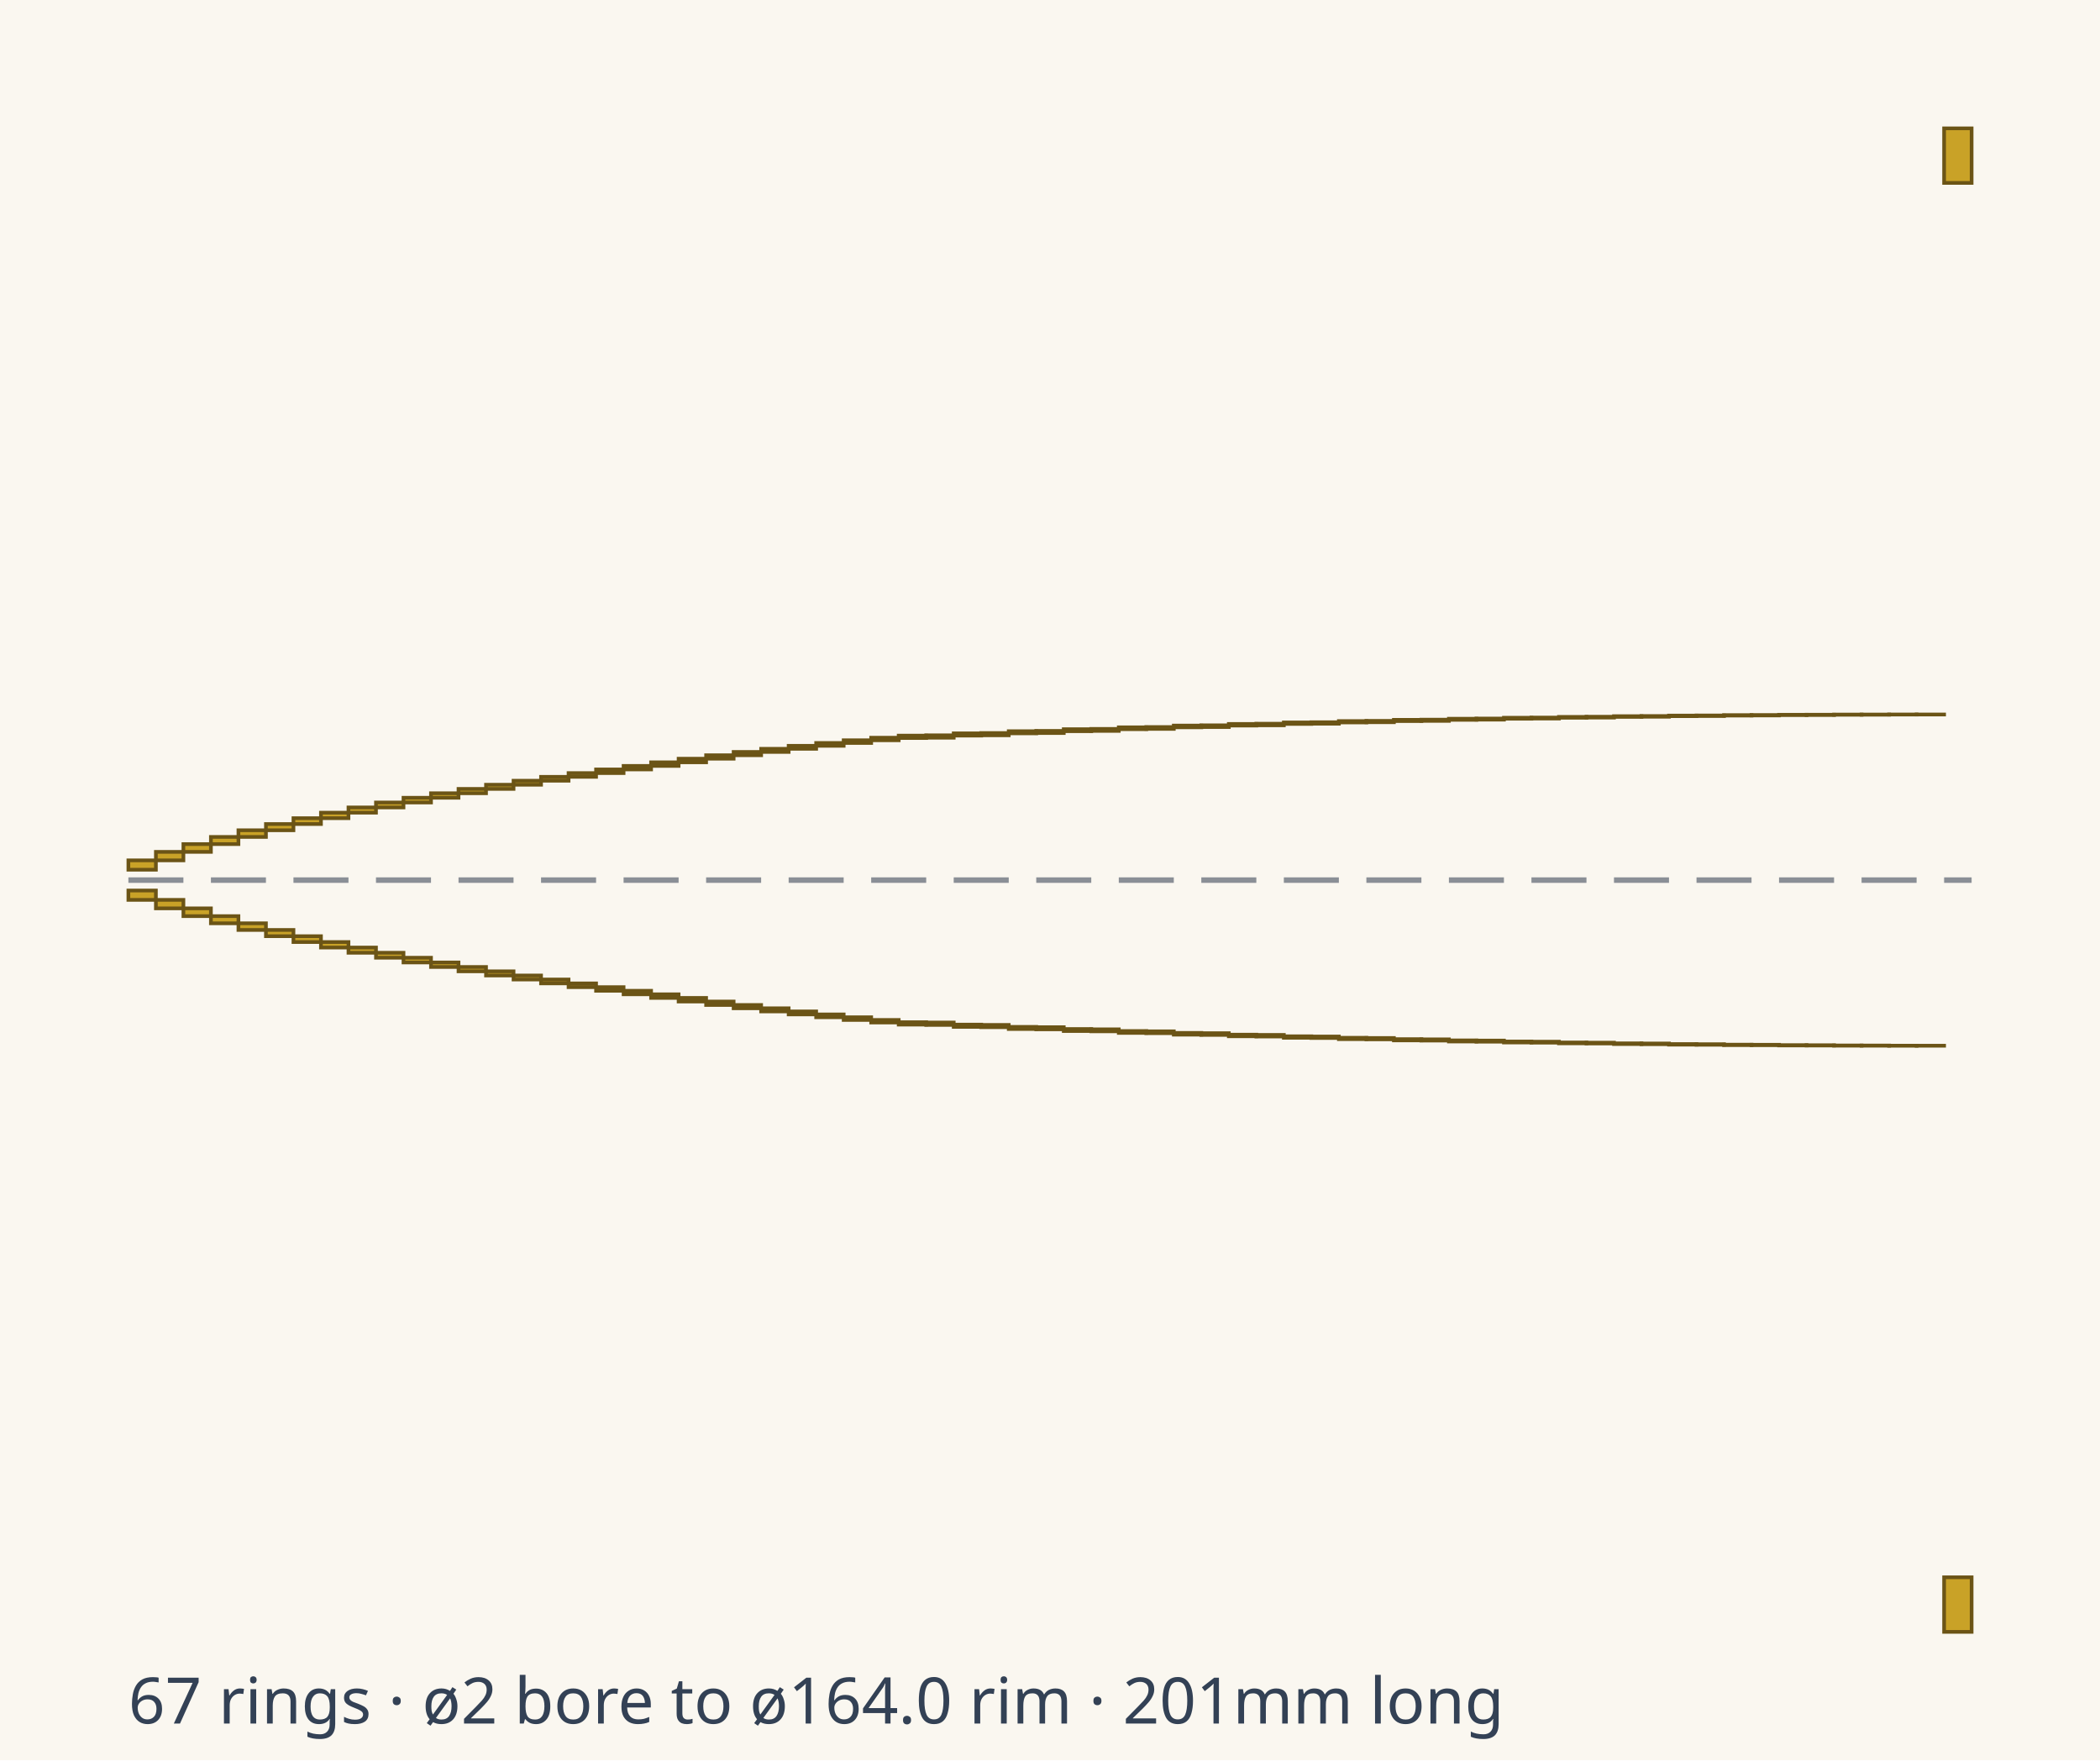
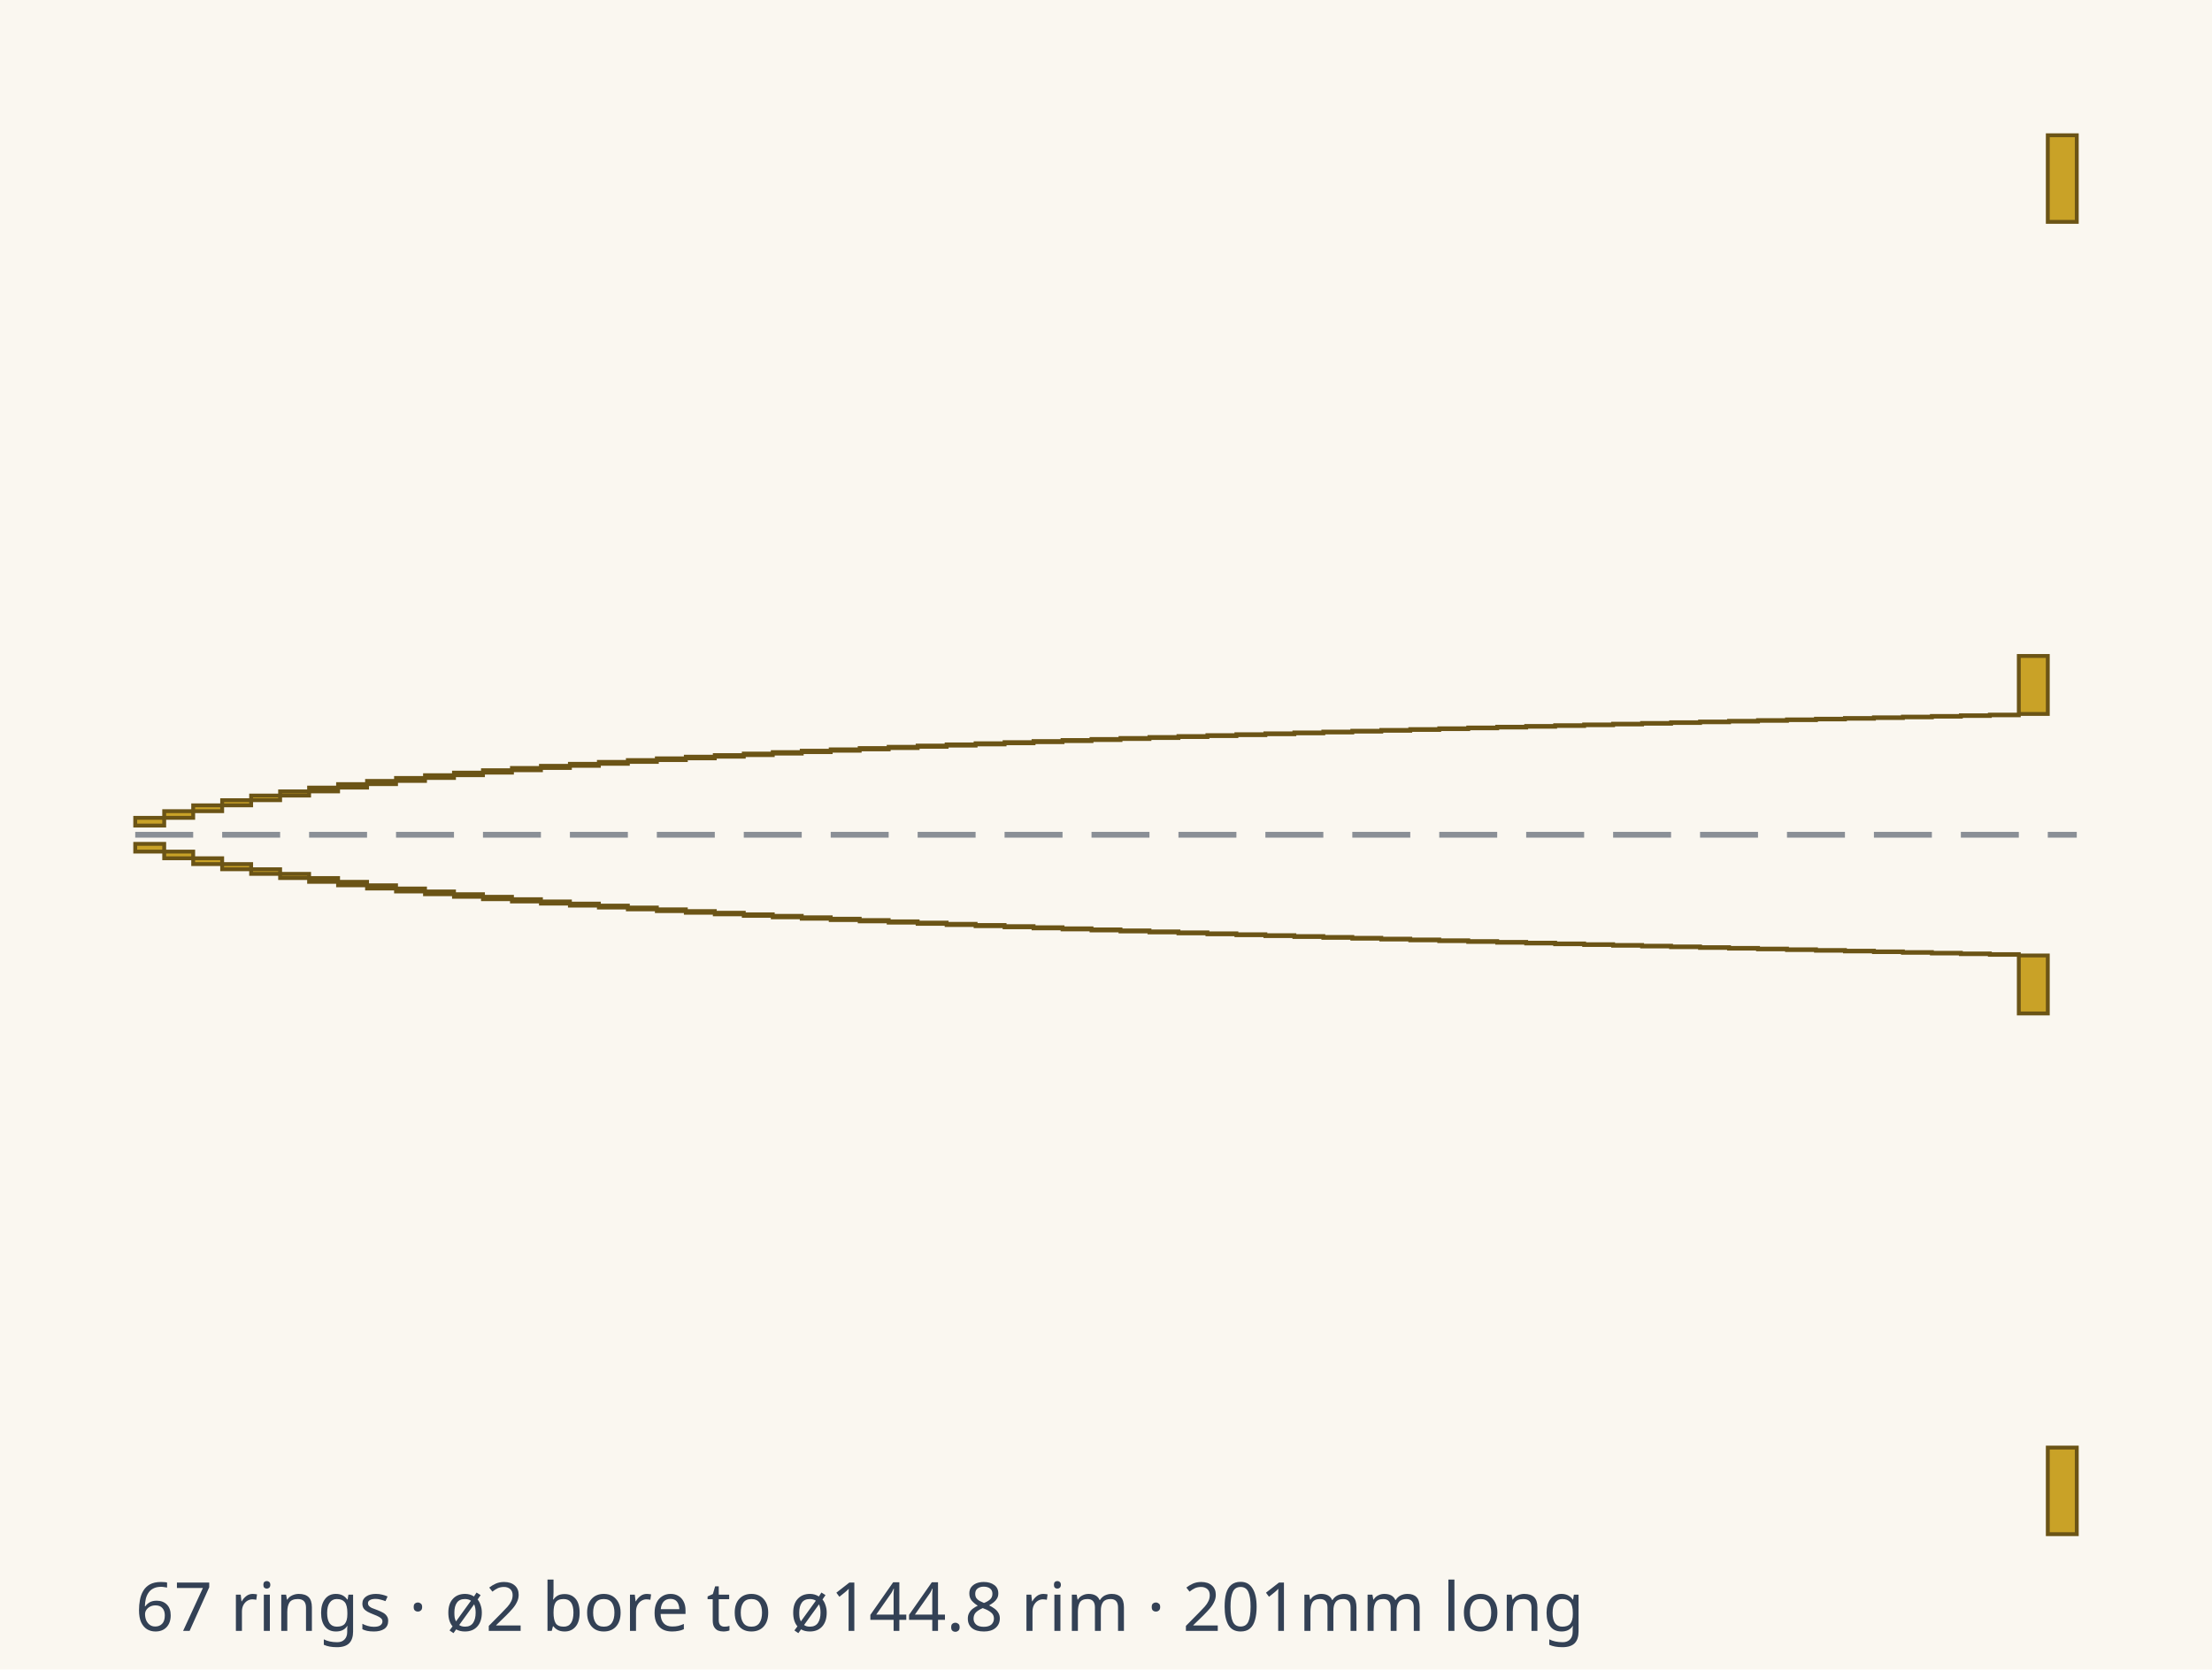
- <svg xmlns="http://www.w3.org/2000/svg" width="229.0mm" height="192.0mm" viewBox="0 0 229.0 192.0" role="img" aria-label="Axial section of a 67-ring bell: the bore climbing one staircase and the outside another, wall between them">
-   <rect width="229.0" height="192.0" fill="#faf7f0" />
-   <rect x="14.000" y="93.846" width="3.000" height="1.020" fill="#c9a227" stroke="#6b5416" stroke-width="0.4" />
-   <rect x="14.000" y="97.136" width="3.000" height="1.020" fill="#c9a227" stroke="#6b5416" stroke-width="0.4" />
-   <rect x="17.000" y="92.920" width="3.000" height="0.926" fill="#c9a227" stroke="#6b5416" stroke-width="0.4" />
-   <rect x="17.000" y="98.155" width="3.000" height="0.926" fill="#c9a227" stroke="#6b5416" stroke-width="0.4" />
-   <rect x="20.000" y="92.072" width="3.000" height="0.848" fill="#c9a227" stroke="#6b5416" stroke-width="0.4" />
-   <rect x="20.000" y="99.081" width="3.000" height="0.848" fill="#c9a227" stroke="#6b5416" stroke-width="0.4" />
-   <rect x="23.000" y="91.290" width="3.000" height="0.782" fill="#c9a227" stroke="#6b5416" stroke-width="0.4" />
-   <rect x="23.000" y="99.929" width="3.000" height="0.782" fill="#c9a227" stroke="#6b5416" stroke-width="0.4" />
-   <rect x="26.000" y="90.563" width="3.000" height="0.727" fill="#c9a227" stroke="#6b5416" stroke-width="0.4" />
-   <rect x="26.000" y="100.711" width="3.000" height="0.727" fill="#c9a227" stroke="#6b5416" stroke-width="0.4" />
-   <rect x="29.000" y="89.884" width="3.000" height="0.679" fill="#c9a227" stroke="#6b5416" stroke-width="0.4" />
-   <rect x="29.000" y="101.438" width="3.000" height="0.679" fill="#c9a227" stroke="#6b5416" stroke-width="0.4" />
-   <rect x="32.000" y="89.246" width="3.000" height="0.638" fill="#c9a227" stroke="#6b5416" stroke-width="0.4" />
-   <rect x="32.000" y="102.117" width="3.000" height="0.638" fill="#c9a227" stroke="#6b5416" stroke-width="0.4" />
-   <rect x="35.000" y="88.645" width="3.000" height="0.601" fill="#c9a227" stroke="#6b5416" stroke-width="0.4" />
-   <rect x="35.000" y="102.755" width="3.000" height="0.601" fill="#c9a227" stroke="#6b5416" stroke-width="0.4" />
-   <rect x="38.000" y="88.075" width="3.000" height="0.569" fill="#c9a227" stroke="#6b5416" stroke-width="0.4" />
-   <rect x="38.000" y="103.356" width="3.000" height="0.569" fill="#c9a227" stroke="#6b5416" stroke-width="0.4" />
-   <rect x="41.000" y="87.534" width="3.000" height="0.541" fill="#c9a227" stroke="#6b5416" stroke-width="0.4" />
-   <rect x="41.000" y="103.925" width="3.000" height="0.541" fill="#c9a227" stroke="#6b5416" stroke-width="0.4" />
-   <rect x="44.000" y="87.018" width="3.000" height="0.516" fill="#c9a227" stroke="#6b5416" stroke-width="0.4" />
-   <rect x="44.000" y="104.467" width="3.000" height="0.516" fill="#c9a227" stroke="#6b5416" stroke-width="0.4" />
-   <rect x="47.000" y="86.525" width="3.000" height="0.493" fill="#c9a227" stroke="#6b5416" stroke-width="0.4" />
-   <rect x="47.000" y="104.983" width="3.000" height="0.493" fill="#c9a227" stroke="#6b5416" stroke-width="0.4" />
-   <rect x="50.000" y="86.052" width="3.000" height="0.473" fill="#c9a227" stroke="#6b5416" stroke-width="0.4" />
-   <rect x="50.000" y="105.476" width="3.000" height="0.473" fill="#c9a227" stroke="#6b5416" stroke-width="0.4" />
-   <rect x="53.000" y="85.597" width="3.000" height="0.455" fill="#c9a227" stroke="#6b5416" stroke-width="0.4" />
-   <rect x="53.000" y="105.949" width="3.000" height="0.455" fill="#c9a227" stroke="#6b5416" stroke-width="0.4" />
-   <rect x="56.000" y="85.159" width="3.000" height="0.438" fill="#c9a227" stroke="#6b5416" stroke-width="0.4" />
-   <rect x="56.000" y="106.404" width="3.000" height="0.438" fill="#c9a227" stroke="#6b5416" stroke-width="0.4" />
-   <rect x="59.000" y="84.735" width="3.000" height="0.423" fill="#c9a227" stroke="#6b5416" stroke-width="0.4" />
-   <rect x="59.000" y="106.842" width="3.000" height="0.423" fill="#c9a227" stroke="#6b5416" stroke-width="0.4" />
-   <rect x="62.000" y="84.326" width="3.000" height="0.409" fill="#c9a227" stroke="#6b5416" stroke-width="0.4" />
-   <rect x="62.000" y="107.266" width="3.000" height="0.409" fill="#c9a227" stroke="#6b5416" stroke-width="0.4" />
-   <rect x="65.000" y="83.929" width="3.000" height="0.397" fill="#c9a227" stroke="#6b5416" stroke-width="0.4" />
-   <rect x="65.000" y="107.675" width="3.000" height="0.397" fill="#c9a227" stroke="#6b5416" stroke-width="0.4" />
-   <rect x="68.000" y="83.544" width="3.000" height="0.385" fill="#c9a227" stroke="#6b5416" stroke-width="0.4" />
-   <rect x="68.000" y="108.071" width="3.000" height="0.385" fill="#c9a227" stroke="#6b5416" stroke-width="0.4" />
-   <rect x="71.000" y="83.151" width="3.000" height="0.394" fill="#c9a227" stroke="#6b5416" stroke-width="0.4" />
-   <rect x="71.000" y="108.456" width="3.000" height="0.394" fill="#c9a227" stroke="#6b5416" stroke-width="0.4" />
-   <rect x="74.000" y="82.757" width="3.000" height="0.394" fill="#c9a227" stroke="#6b5416" stroke-width="0.4" />
-   <rect x="74.000" y="108.850" width="3.000" height="0.394" fill="#c9a227" stroke="#6b5416" stroke-width="0.4" />
-   <rect x="77.000" y="82.380" width="3.000" height="0.377" fill="#c9a227" stroke="#6b5416" stroke-width="0.4" />
-   <rect x="77.000" y="109.244" width="3.000" height="0.377" fill="#c9a227" stroke="#6b5416" stroke-width="0.4" />
-   <rect x="80.000" y="82.020" width="3.000" height="0.360" fill="#c9a227" stroke="#6b5416" stroke-width="0.4" />
-   <rect x="80.000" y="109.621" width="3.000" height="0.360" fill="#c9a227" stroke="#6b5416" stroke-width="0.4" />
-   <rect x="83.000" y="81.677" width="3.000" height="0.343" fill="#c9a227" stroke="#6b5416" stroke-width="0.4" />
-   <rect x="83.000" y="109.981" width="3.000" height="0.343" fill="#c9a227" stroke="#6b5416" stroke-width="0.4" />
-   <rect x="86.000" y="81.351" width="3.000" height="0.326" fill="#c9a227" stroke="#6b5416" stroke-width="0.4" />
-   <rect x="86.000" y="110.324" width="3.000" height="0.326" fill="#c9a227" stroke="#6b5416" stroke-width="0.4" />
-   <rect x="89.000" y="81.041" width="3.000" height="0.310" fill="#c9a227" stroke="#6b5416" stroke-width="0.4" />
-   <rect x="89.000" y="110.650" width="3.000" height="0.310" fill="#c9a227" stroke="#6b5416" stroke-width="0.4" />
-   <rect x="92.000" y="80.747" width="3.000" height="0.294" fill="#c9a227" stroke="#6b5416" stroke-width="0.4" />
-   <rect x="92.000" y="110.960" width="3.000" height="0.294" fill="#c9a227" stroke="#6b5416" stroke-width="0.4" />
-   <rect x="95.000" y="80.468" width="3.000" height="0.279" fill="#c9a227" stroke="#6b5416" stroke-width="0.4" />
-   <rect x="95.000" y="111.254" width="3.000" height="0.279" fill="#c9a227" stroke="#6b5416" stroke-width="0.4" />
-   <rect x="98.000" y="80.239" width="3.000" height="0.262" fill="#c9a227" stroke="#6b5416" stroke-width="0.4" />
-   <rect x="98.000" y="111.500" width="3.000" height="0.262" fill="#c9a227" stroke="#6b5416" stroke-width="0.4" />
-   <rect x="101.000" y="80.205" width="3.000" height="0.263" fill="#c9a227" stroke="#6b5416" stroke-width="0.4" />
-   <rect x="101.000" y="111.533" width="3.000" height="0.263" fill="#c9a227" stroke="#6b5416" stroke-width="0.4" />
-   <rect x="104.000" y="79.991" width="3.000" height="0.247" fill="#c9a227" stroke="#6b5416" stroke-width="0.4" />
-   <rect x="104.000" y="111.762" width="3.000" height="0.247" fill="#c9a227" stroke="#6b5416" stroke-width="0.4" />
-   <rect x="107.000" y="79.957" width="3.000" height="0.248" fill="#c9a227" stroke="#6b5416" stroke-width="0.4" />
-   <rect x="107.000" y="111.796" width="3.000" height="0.248" fill="#c9a227" stroke="#6b5416" stroke-width="0.4" />
-   <rect x="110.000" y="79.758" width="3.000" height="0.233" fill="#c9a227" stroke="#6b5416" stroke-width="0.4" />
-   <rect x="110.000" y="112.009" width="3.000" height="0.233" fill="#c9a227" stroke="#6b5416" stroke-width="0.4" />
-   <rect x="113.000" y="79.725" width="3.000" height="0.233" fill="#c9a227" stroke="#6b5416" stroke-width="0.4" />
-   <rect x="113.000" y="112.043" width="3.000" height="0.233" fill="#c9a227" stroke="#6b5416" stroke-width="0.4" />
-   <rect x="116.000" y="79.539" width="3.000" height="0.219" fill="#c9a227" stroke="#6b5416" stroke-width="0.4" />
-   <rect x="116.000" y="112.243" width="3.000" height="0.219" fill="#c9a227" stroke="#6b5416" stroke-width="0.4" />
-   <rect x="119.000" y="79.507" width="3.000" height="0.218" fill="#c9a227" stroke="#6b5416" stroke-width="0.4" />
-   <rect x="119.000" y="112.276" width="3.000" height="0.218" fill="#c9a227" stroke="#6b5416" stroke-width="0.4" />
-   <rect x="122.000" y="79.334" width="3.000" height="0.205" fill="#c9a227" stroke="#6b5416" stroke-width="0.4" />
-   <rect x="122.000" y="112.462" width="3.000" height="0.205" fill="#c9a227" stroke="#6b5416" stroke-width="0.4" />
-   <rect x="125.000" y="79.304" width="3.000" height="0.203" fill="#c9a227" stroke="#6b5416" stroke-width="0.4" />
-   <rect x="125.000" y="112.494" width="3.000" height="0.203" fill="#c9a227" stroke="#6b5416" stroke-width="0.4" />
-   <rect x="128.000" y="79.143" width="3.000" height="0.191" fill="#c9a227" stroke="#6b5416" stroke-width="0.4" />
-   <rect x="128.000" y="112.667" width="3.000" height="0.191" fill="#c9a227" stroke="#6b5416" stroke-width="0.4" />
-   <rect x="131.000" y="79.115" width="3.000" height="0.189" fill="#c9a227" stroke="#6b5416" stroke-width="0.4" />
-   <rect x="131.000" y="112.697" width="3.000" height="0.189" fill="#c9a227" stroke="#6b5416" stroke-width="0.4" />
-   <rect x="134.000" y="78.966" width="3.000" height="0.177" fill="#c9a227" stroke="#6b5416" stroke-width="0.4" />
-   <rect x="134.000" y="112.858" width="3.000" height="0.177" fill="#c9a227" stroke="#6b5416" stroke-width="0.4" />
-   <rect x="137.000" y="78.940" width="3.000" height="0.175" fill="#c9a227" stroke="#6b5416" stroke-width="0.4" />
-   <rect x="137.000" y="112.886" width="3.000" height="0.175" fill="#c9a227" stroke="#6b5416" stroke-width="0.4" />
-   <rect x="140.000" y="78.802" width="3.000" height="0.163" fill="#c9a227" stroke="#6b5416" stroke-width="0.4" />
-   <rect x="140.000" y="113.035" width="3.000" height="0.163" fill="#c9a227" stroke="#6b5416" stroke-width="0.4" />
-   <rect x="143.000" y="78.779" width="3.000" height="0.161" fill="#c9a227" stroke="#6b5416" stroke-width="0.4" />
-   <rect x="143.000" y="113.061" width="3.000" height="0.161" fill="#c9a227" stroke="#6b5416" stroke-width="0.4" />
-   <rect x="146.000" y="78.653" width="3.000" height="0.149" fill="#c9a227" stroke="#6b5416" stroke-width="0.4" />
-   <rect x="146.000" y="113.198" width="3.000" height="0.149" fill="#c9a227" stroke="#6b5416" stroke-width="0.4" />
-   <rect x="149.000" y="78.631" width="3.000" height="0.147" fill="#c9a227" stroke="#6b5416" stroke-width="0.4" />
-   <rect x="149.000" y="113.222" width="3.000" height="0.147" fill="#c9a227" stroke="#6b5416" stroke-width="0.4" />
-   <rect x="152.000" y="78.518" width="3.000" height="0.135" fill="#c9a227" stroke="#6b5416" stroke-width="0.4" />
-   <rect x="152.000" y="113.348" width="3.000" height="0.135" fill="#c9a227" stroke="#6b5416" stroke-width="0.4" />
-   <rect x="155.000" y="78.498" width="3.000" height="0.134" fill="#c9a227" stroke="#6b5416" stroke-width="0.4" />
-   <rect x="155.000" y="113.369" width="3.000" height="0.134" fill="#c9a227" stroke="#6b5416" stroke-width="0.4" />
-   <rect x="158.000" y="78.397" width="3.000" height="0.121" fill="#c9a227" stroke="#6b5416" stroke-width="0.4" />
-   <rect x="158.000" y="113.483" width="3.000" height="0.121" fill="#c9a227" stroke="#6b5416" stroke-width="0.4" />
-   <rect x="161.000" y="78.377" width="3.000" height="0.120" fill="#c9a227" stroke="#6b5416" stroke-width="0.4" />
-   <rect x="161.000" y="113.503" width="3.000" height="0.120" fill="#c9a227" stroke="#6b5416" stroke-width="0.4" />
-   <rect x="164.000" y="78.290" width="3.000" height="0.107" fill="#c9a227" stroke="#6b5416" stroke-width="0.4" />
-   <rect x="164.000" y="113.604" width="3.000" height="0.107" fill="#c9a227" stroke="#6b5416" stroke-width="0.4" />
-   <rect x="167.000" y="78.271" width="3.000" height="0.106" fill="#c9a227" stroke="#6b5416" stroke-width="0.4" />
-   <rect x="167.000" y="113.624" width="3.000" height="0.106" fill="#c9a227" stroke="#6b5416" stroke-width="0.4" />
-   <rect x="170.000" y="78.197" width="3.000" height="0.093" fill="#c9a227" stroke="#6b5416" stroke-width="0.4" />
-   <rect x="170.000" y="113.711" width="3.000" height="0.093" fill="#c9a227" stroke="#6b5416" stroke-width="0.4" />
-   <rect x="173.000" y="78.180" width="3.000" height="0.091" fill="#c9a227" stroke="#6b5416" stroke-width="0.4" />
-   <rect x="173.000" y="113.730" width="3.000" height="0.091" fill="#c9a227" stroke="#6b5416" stroke-width="0.4" />
-   <rect x="176.000" y="78.118" width="3.000" height="0.079" fill="#c9a227" stroke="#6b5416" stroke-width="0.4" />
-   <rect x="176.000" y="113.804" width="3.000" height="0.079" fill="#c9a227" stroke="#6b5416" stroke-width="0.4" />
-   <rect x="179.000" y="78.103" width="3.000" height="0.077" fill="#c9a227" stroke="#6b5416" stroke-width="0.4" />
-   <rect x="179.000" y="113.821" width="3.000" height="0.077" fill="#c9a227" stroke="#6b5416" stroke-width="0.4" />
-   <rect x="182.000" y="78.053" width="3.000" height="0.065" fill="#c9a227" stroke="#6b5416" stroke-width="0.4" />
-   <rect x="182.000" y="113.883" width="3.000" height="0.065" fill="#c9a227" stroke="#6b5416" stroke-width="0.4" />
-   <rect x="185.000" y="78.041" width="3.000" height="0.062" fill="#c9a227" stroke="#6b5416" stroke-width="0.4" />
-   <rect x="185.000" y="113.898" width="3.000" height="0.062" fill="#c9a227" stroke="#6b5416" stroke-width="0.4" />
-   <rect x="188.000" y="78.002" width="3.000" height="0.051" fill="#c9a227" stroke="#6b5416" stroke-width="0.4" />
-   <rect x="188.000" y="113.948" width="3.000" height="0.051" fill="#c9a227" stroke="#6b5416" stroke-width="0.4" />
-   <rect x="191.000" y="77.992" width="3.000" height="0.048" fill="#c9a227" stroke="#6b5416" stroke-width="0.4" />
-   <rect x="191.000" y="113.960" width="3.000" height="0.048" fill="#c9a227" stroke="#6b5416" stroke-width="0.4" />
-   <rect x="194.000" y="77.965" width="3.000" height="0.037" fill="#c9a227" stroke="#6b5416" stroke-width="0.4" />
-   <rect x="194.000" y="113.999" width="3.000" height="0.037" fill="#c9a227" stroke="#6b5416" stroke-width="0.4" />
-   <rect x="197.000" y="77.959" width="3.000" height="0.034" fill="#c9a227" stroke="#6b5416" stroke-width="0.4" />
-   <rect x="197.000" y="114.009" width="3.000" height="0.034" fill="#c9a227" stroke="#6b5416" stroke-width="0.4" />
-   <rect x="200.000" y="77.942" width="3.000" height="0.023" fill="#c9a227" stroke="#6b5416" stroke-width="0.4" />
-   <rect x="200.000" y="114.036" width="3.000" height="0.023" fill="#c9a227" stroke="#6b5416" stroke-width="0.4" />
-   <rect x="203.000" y="77.939" width="3.000" height="0.020" fill="#c9a227" stroke="#6b5416" stroke-width="0.4" />
-   <rect x="203.000" y="114.042" width="3.000" height="0.020" fill="#c9a227" stroke="#6b5416" stroke-width="0.4" />
-   <rect x="206.000" y="77.933" width="3.000" height="0.009" fill="#c9a227" stroke="#6b5416" stroke-width="0.4" />
-   <rect x="206.000" y="114.059" width="3.000" height="0.009" fill="#c9a227" stroke="#6b5416" stroke-width="0.4" />
-   <rect x="209.000" y="77.933" width="3.000" height="0.005" fill="#c9a227" stroke="#6b5416" stroke-width="0.4" />
-   <rect x="209.000" y="114.062" width="3.000" height="0.005" fill="#c9a227" stroke="#6b5416" stroke-width="0.4" />
-   <rect x="212.000" y="14.000" width="3.000" height="5.952" fill="#c9a227" stroke="#6b5416" stroke-width="0.4" />
-   <rect x="212.000" y="172.048" width="3.000" height="5.952" fill="#c9a227" stroke="#6b5416" stroke-width="0.4" />
-   <line x1="14.0" y1="96.0" x2="215.0" y2="96.0" stroke="#8a8f96" stroke-width="0.6" stroke-dasharray="6 3" />
-   <text x="14.0" y="188.0" font-family="ui-sans-serif,system-ui,sans-serif" font-size="7" fill="#334155">67 rings · ø2 bore to ø164.0 rim · 201mm long</text>
+ <svg xmlns="http://www.w3.org/2000/svg" width="229.0mm" height="172.8mm" viewBox="0 0 229.0 172.8" role="img" aria-label="Axial section of a 67-ring bell: the bore climbing one staircase and the outside another, wall between them">
+   <rect width="229.0" height="172.8" fill="#faf7f0" />
+   <rect x="14.000" y="84.648" width="3.000" height="0.800" fill="#c9a227" stroke="#6b5416" stroke-width="0.4" />
+   <rect x="14.000" y="87.342" width="3.000" height="0.800" fill="#c9a227" stroke="#6b5416" stroke-width="0.4" />
+   <rect x="17.000" y="83.958" width="3.000" height="0.690" fill="#c9a227" stroke="#6b5416" stroke-width="0.4" />
+   <rect x="17.000" y="88.143" width="3.000" height="0.690" fill="#c9a227" stroke="#6b5416" stroke-width="0.4" />
+   <rect x="20.000" y="83.355" width="3.000" height="0.603" fill="#c9a227" stroke="#6b5416" stroke-width="0.4" />
+   <rect x="20.000" y="88.832" width="3.000" height="0.603" fill="#c9a227" stroke="#6b5416" stroke-width="0.4" />
+   <rect x="23.000" y="82.821" width="3.000" height="0.534" fill="#c9a227" stroke="#6b5416" stroke-width="0.4" />
+   <rect x="23.000" y="89.436" width="3.000" height="0.534" fill="#c9a227" stroke="#6b5416" stroke-width="0.4" />
+   <rect x="26.000" y="82.343" width="3.000" height="0.478" fill="#c9a227" stroke="#6b5416" stroke-width="0.4" />
+   <rect x="26.000" y="89.970" width="3.000" height="0.478" fill="#c9a227" stroke="#6b5416" stroke-width="0.4" />
+   <rect x="29.000" y="81.911" width="3.000" height="0.432" fill="#c9a227" stroke="#6b5416" stroke-width="0.4" />
+   <rect x="29.000" y="90.448" width="3.000" height="0.432" fill="#c9a227" stroke="#6b5416" stroke-width="0.4" />
+   <rect x="32.000" y="81.518" width="3.000" height="0.393" fill="#c9a227" stroke="#6b5416" stroke-width="0.4" />
+   <rect x="32.000" y="90.880" width="3.000" height="0.393" fill="#c9a227" stroke="#6b5416" stroke-width="0.4" />
+   <rect x="35.000" y="81.159" width="3.000" height="0.359" fill="#c9a227" stroke="#6b5416" stroke-width="0.4" />
+   <rect x="35.000" y="91.272" width="3.000" height="0.359" fill="#c9a227" stroke="#6b5416" stroke-width="0.4" />
+   <rect x="38.000" y="80.828" width="3.000" height="0.331" fill="#c9a227" stroke="#6b5416" stroke-width="0.4" />
+   <rect x="38.000" y="91.632" width="3.000" height="0.331" fill="#c9a227" stroke="#6b5416" stroke-width="0.4" />
+   <rect x="41.000" y="80.521" width="3.000" height="0.306" fill="#c9a227" stroke="#6b5416" stroke-width="0.4" />
+   <rect x="41.000" y="91.963" width="3.000" height="0.306" fill="#c9a227" stroke="#6b5416" stroke-width="0.4" />
+   <rect x="44.000" y="80.236" width="3.000" height="0.285" fill="#c9a227" stroke="#6b5416" stroke-width="0.4" />
+   <rect x="44.000" y="92.269" width="3.000" height="0.285" fill="#c9a227" stroke="#6b5416" stroke-width="0.4" />
+   <rect x="47.000" y="79.970" width="3.000" height="0.266" fill="#c9a227" stroke="#6b5416" stroke-width="0.4" />
+   <rect x="47.000" y="92.554" width="3.000" height="0.266" fill="#c9a227" stroke="#6b5416" stroke-width="0.4" />
+   <rect x="50.000" y="79.721" width="3.000" height="0.249" fill="#c9a227" stroke="#6b5416" stroke-width="0.4" />
+   <rect x="50.000" y="92.820" width="3.000" height="0.249" fill="#c9a227" stroke="#6b5416" stroke-width="0.4" />
+   <rect x="53.000" y="79.487" width="3.000" height="0.234" fill="#c9a227" stroke="#6b5416" stroke-width="0.4" />
+   <rect x="53.000" y="93.070" width="3.000" height="0.234" fill="#c9a227" stroke="#6b5416" stroke-width="0.4" />
+   <rect x="56.000" y="79.265" width="3.000" height="0.221" fill="#c9a227" stroke="#6b5416" stroke-width="0.4" />
+   <rect x="56.000" y="93.304" width="3.000" height="0.221" fill="#c9a227" stroke="#6b5416" stroke-width="0.4" />
+   <rect x="59.000" y="79.056" width="3.000" height="0.209" fill="#c9a227" stroke="#6b5416" stroke-width="0.4" />
+   <rect x="59.000" y="93.525" width="3.000" height="0.209" fill="#c9a227" stroke="#6b5416" stroke-width="0.4" />
+   <rect x="62.000" y="78.858" width="3.000" height="0.198" fill="#c9a227" stroke="#6b5416" stroke-width="0.4" />
+   <rect x="62.000" y="93.734" width="3.000" height="0.198" fill="#c9a227" stroke="#6b5416" stroke-width="0.4" />
+   <rect x="65.000" y="78.670" width="3.000" height="0.188" fill="#c9a227" stroke="#6b5416" stroke-width="0.4" />
+   <rect x="65.000" y="93.933" width="3.000" height="0.188" fill="#c9a227" stroke="#6b5416" stroke-width="0.4" />
+   <rect x="68.000" y="78.490" width="3.000" height="0.180" fill="#c9a227" stroke="#6b5416" stroke-width="0.4" />
+   <rect x="68.000" y="94.121" width="3.000" height="0.180" fill="#c9a227" stroke="#6b5416" stroke-width="0.4" />
+   <rect x="71.000" y="78.319" width="3.000" height="0.171" fill="#c9a227" stroke="#6b5416" stroke-width="0.4" />
+   <rect x="71.000" y="94.301" width="3.000" height="0.171" fill="#c9a227" stroke="#6b5416" stroke-width="0.4" />
+   <rect x="74.000" y="78.155" width="3.000" height="0.164" fill="#c9a227" stroke="#6b5416" stroke-width="0.4" />
+   <rect x="74.000" y="94.472" width="3.000" height="0.164" fill="#c9a227" stroke="#6b5416" stroke-width="0.4" />
+   <rect x="77.000" y="77.997" width="3.000" height="0.157" fill="#c9a227" stroke="#6b5416" stroke-width="0.4" />
+   <rect x="77.000" y="94.636" width="3.000" height="0.157" fill="#c9a227" stroke="#6b5416" stroke-width="0.4" />
+   <rect x="80.000" y="77.846" width="3.000" height="0.151" fill="#c9a227" stroke="#6b5416" stroke-width="0.4" />
+   <rect x="80.000" y="94.793" width="3.000" height="0.151" fill="#c9a227" stroke="#6b5416" stroke-width="0.4" />
+   <rect x="83.000" y="77.701" width="3.000" height="0.145" fill="#c9a227" stroke="#6b5416" stroke-width="0.4" />
+   <rect x="83.000" y="94.944" width="3.000" height="0.145" fill="#c9a227" stroke="#6b5416" stroke-width="0.4" />
+   <rect x="86.000" y="77.561" width="3.000" height="0.140" fill="#c9a227" stroke="#6b5416" stroke-width="0.4" />
+   <rect x="86.000" y="95.089" width="3.000" height="0.140" fill="#c9a227" stroke="#6b5416" stroke-width="0.4" />
+   <rect x="89.000" y="77.427" width="3.000" height="0.135" fill="#c9a227" stroke="#6b5416" stroke-width="0.4" />
+   <rect x="89.000" y="95.229" width="3.000" height="0.135" fill="#c9a227" stroke="#6b5416" stroke-width="0.4" />
+   <rect x="92.000" y="77.296" width="3.000" height="0.130" fill="#c9a227" stroke="#6b5416" stroke-width="0.4" />
+   <rect x="92.000" y="95.364" width="3.000" height="0.130" fill="#c9a227" stroke="#6b5416" stroke-width="0.4" />
+   <rect x="95.000" y="77.170" width="3.000" height="0.126" fill="#c9a227" stroke="#6b5416" stroke-width="0.4" />
+   <rect x="95.000" y="95.494" width="3.000" height="0.126" fill="#c9a227" stroke="#6b5416" stroke-width="0.4" />
+   <rect x="98.000" y="77.048" width="3.000" height="0.122" fill="#c9a227" stroke="#6b5416" stroke-width="0.4" />
+   <rect x="98.000" y="95.620" width="3.000" height="0.122" fill="#c9a227" stroke="#6b5416" stroke-width="0.4" />
+   <rect x="101.000" y="76.930" width="3.000" height="0.118" fill="#c9a227" stroke="#6b5416" stroke-width="0.4" />
+   <rect x="101.000" y="95.742" width="3.000" height="0.118" fill="#c9a227" stroke="#6b5416" stroke-width="0.4" />
+   <rect x="104.000" y="76.815" width="3.000" height="0.115" fill="#c9a227" stroke="#6b5416" stroke-width="0.4" />
+   <rect x="104.000" y="95.861" width="3.000" height="0.115" fill="#c9a227" stroke="#6b5416" stroke-width="0.4" />
+   <rect x="107.000" y="76.703" width="3.000" height="0.112" fill="#c9a227" stroke="#6b5416" stroke-width="0.4" />
+   <rect x="107.000" y="95.976" width="3.000" height="0.112" fill="#c9a227" stroke="#6b5416" stroke-width="0.4" />
+   <rect x="110.000" y="76.595" width="3.000" height="0.109" fill="#c9a227" stroke="#6b5416" stroke-width="0.4" />
+   <rect x="110.000" y="96.087" width="3.000" height="0.109" fill="#c9a227" stroke="#6b5416" stroke-width="0.4" />
+   <rect x="113.000" y="76.489" width="3.000" height="0.106" fill="#c9a227" stroke="#6b5416" stroke-width="0.4" />
+   <rect x="113.000" y="96.196" width="3.000" height="0.106" fill="#c9a227" stroke="#6b5416" stroke-width="0.4" />
+   <rect x="116.000" y="76.385" width="3.000" height="0.103" fill="#c9a227" stroke="#6b5416" stroke-width="0.4" />
+   <rect x="116.000" y="96.302" width="3.000" height="0.103" fill="#c9a227" stroke="#6b5416" stroke-width="0.4" />
+   <rect x="119.000" y="76.285" width="3.000" height="0.101" fill="#c9a227" stroke="#6b5416" stroke-width="0.4" />
+   <rect x="119.000" y="96.405" width="3.000" height="0.101" fill="#c9a227" stroke="#6b5416" stroke-width="0.4" />
+   <rect x="122.000" y="76.186" width="3.000" height="0.099" fill="#c9a227" stroke="#6b5416" stroke-width="0.4" />
+   <rect x="122.000" y="96.506" width="3.000" height="0.099" fill="#c9a227" stroke="#6b5416" stroke-width="0.4" />
+   <rect x="125.000" y="76.090" width="3.000" height="0.096" fill="#c9a227" stroke="#6b5416" stroke-width="0.4" />
+   <rect x="125.000" y="96.605" width="3.000" height="0.096" fill="#c9a227" stroke="#6b5416" stroke-width="0.4" />
+   <rect x="128.000" y="75.995" width="3.000" height="0.094" fill="#c9a227" stroke="#6b5416" stroke-width="0.4" />
+   <rect x="128.000" y="96.701" width="3.000" height="0.094" fill="#c9a227" stroke="#6b5416" stroke-width="0.4" />
+   <rect x="131.000" y="75.903" width="3.000" height="0.092" fill="#c9a227" stroke="#6b5416" stroke-width="0.4" />
+   <rect x="131.000" y="96.795" width="3.000" height="0.092" fill="#c9a227" stroke="#6b5416" stroke-width="0.4" />
+   <rect x="134.000" y="75.812" width="3.000" height="0.091" fill="#c9a227" stroke="#6b5416" stroke-width="0.4" />
+   <rect x="134.000" y="96.888" width="3.000" height="0.091" fill="#c9a227" stroke="#6b5416" stroke-width="0.4" />
+   <rect x="137.000" y="75.723" width="3.000" height="0.089" fill="#c9a227" stroke="#6b5416" stroke-width="0.4" />
+   <rect x="137.000" y="96.978" width="3.000" height="0.089" fill="#c9a227" stroke="#6b5416" stroke-width="0.4" />
+   <rect x="140.000" y="75.636" width="3.000" height="0.087" fill="#c9a227" stroke="#6b5416" stroke-width="0.4" />
+   <rect x="140.000" y="97.067" width="3.000" height="0.087" fill="#c9a227" stroke="#6b5416" stroke-width="0.4" />
+   <rect x="143.000" y="75.550" width="3.000" height="0.086" fill="#c9a227" stroke="#6b5416" stroke-width="0.4" />
+   <rect x="143.000" y="97.155" width="3.000" height="0.086" fill="#c9a227" stroke="#6b5416" stroke-width="0.4" />
+   <rect x="146.000" y="75.465" width="3.000" height="0.085" fill="#c9a227" stroke="#6b5416" stroke-width="0.4" />
+   <rect x="146.000" y="97.241" width="3.000" height="0.085" fill="#c9a227" stroke="#6b5416" stroke-width="0.4" />
+   <rect x="149.000" y="75.382" width="3.000" height="0.083" fill="#c9a227" stroke="#6b5416" stroke-width="0.4" />
+   <rect x="149.000" y="97.325" width="3.000" height="0.083" fill="#c9a227" stroke="#6b5416" stroke-width="0.4" />
+   <rect x="152.000" y="75.300" width="3.000" height="0.082" fill="#c9a227" stroke="#6b5416" stroke-width="0.4" />
+   <rect x="152.000" y="97.408" width="3.000" height="0.082" fill="#c9a227" stroke="#6b5416" stroke-width="0.4" />
+   <rect x="155.000" y="75.219" width="3.000" height="0.081" fill="#c9a227" stroke="#6b5416" stroke-width="0.4" />
+   <rect x="155.000" y="97.490" width="3.000" height="0.081" fill="#c9a227" stroke="#6b5416" stroke-width="0.4" />
+   <rect x="158.000" y="75.140" width="3.000" height="0.080" fill="#c9a227" stroke="#6b5416" stroke-width="0.4" />
+   <rect x="158.000" y="97.571" width="3.000" height="0.080" fill="#c9a227" stroke="#6b5416" stroke-width="0.4" />
+   <rect x="161.000" y="75.061" width="3.000" height="0.079" fill="#c9a227" stroke="#6b5416" stroke-width="0.4" />
+   <rect x="161.000" y="97.651" width="3.000" height="0.079" fill="#c9a227" stroke="#6b5416" stroke-width="0.4" />
+   <rect x="164.000" y="74.983" width="3.000" height="0.078" fill="#c9a227" stroke="#6b5416" stroke-width="0.4" />
+   <rect x="164.000" y="97.730" width="3.000" height="0.078" fill="#c9a227" stroke="#6b5416" stroke-width="0.4" />
+   <rect x="167.000" y="74.906" width="3.000" height="0.077" fill="#c9a227" stroke="#6b5416" stroke-width="0.4" />
+   <rect x="167.000" y="97.807" width="3.000" height="0.077" fill="#c9a227" stroke="#6b5416" stroke-width="0.4" />
+   <rect x="170.000" y="74.830" width="3.000" height="0.076" fill="#c9a227" stroke="#6b5416" stroke-width="0.4" />
+   <rect x="170.000" y="97.884" width="3.000" height="0.076" fill="#c9a227" stroke="#6b5416" stroke-width="0.4" />
+   <rect x="173.000" y="74.755" width="3.000" height="0.075" fill="#c9a227" stroke="#6b5416" stroke-width="0.4" />
+   <rect x="173.000" y="97.960" width="3.000" height="0.075" fill="#c9a227" stroke="#6b5416" stroke-width="0.4" />
+   <rect x="176.000" y="74.681" width="3.000" height="0.075" fill="#c9a227" stroke="#6b5416" stroke-width="0.4" />
+   <rect x="176.000" y="98.036" width="3.000" height="0.075" fill="#c9a227" stroke="#6b5416" stroke-width="0.4" />
+   <rect x="179.000" y="74.607" width="3.000" height="0.074" fill="#c9a227" stroke="#6b5416" stroke-width="0.4" />
+   <rect x="179.000" y="98.110" width="3.000" height="0.074" fill="#c9a227" stroke="#6b5416" stroke-width="0.4" />
+   <rect x="182.000" y="74.533" width="3.000" height="0.073" fill="#c9a227" stroke="#6b5416" stroke-width="0.4" />
+   <rect x="182.000" y="98.184" width="3.000" height="0.073" fill="#c9a227" stroke="#6b5416" stroke-width="0.4" />
+   <rect x="185.000" y="74.461" width="3.000" height="0.073" fill="#c9a227" stroke="#6b5416" stroke-width="0.4" />
+   <rect x="185.000" y="98.257" width="3.000" height="0.073" fill="#c9a227" stroke="#6b5416" stroke-width="0.4" />
+   <rect x="188.000" y="74.389" width="3.000" height="0.072" fill="#c9a227" stroke="#6b5416" stroke-width="0.4" />
+   <rect x="188.000" y="98.330" width="3.000" height="0.072" fill="#c9a227" stroke="#6b5416" stroke-width="0.4" />
+   <rect x="191.000" y="74.317" width="3.000" height="0.072" fill="#c9a227" stroke="#6b5416" stroke-width="0.4" />
+   <rect x="191.000" y="98.402" width="3.000" height="0.072" fill="#c9a227" stroke="#6b5416" stroke-width="0.4" />
+   <rect x="194.000" y="74.246" width="3.000" height="0.071" fill="#c9a227" stroke="#6b5416" stroke-width="0.4" />
+   <rect x="194.000" y="98.474" width="3.000" height="0.071" fill="#c9a227" stroke="#6b5416" stroke-width="0.4" />
+   <rect x="197.000" y="74.175" width="3.000" height="0.071" fill="#c9a227" stroke="#6b5416" stroke-width="0.4" />
+   <rect x="197.000" y="98.545" width="3.000" height="0.071" fill="#c9a227" stroke="#6b5416" stroke-width="0.4" />
+   <rect x="200.000" y="74.105" width="3.000" height="0.070" fill="#c9a227" stroke="#6b5416" stroke-width="0.4" />
+   <rect x="200.000" y="98.616" width="3.000" height="0.070" fill="#c9a227" stroke="#6b5416" stroke-width="0.4" />
+   <rect x="203.000" y="74.035" width="3.000" height="0.070" fill="#c9a227" stroke="#6b5416" stroke-width="0.4" />
+   <rect x="203.000" y="98.686" width="3.000" height="0.070" fill="#c9a227" stroke="#6b5416" stroke-width="0.4" />
+   <rect x="206.000" y="73.965" width="3.000" height="0.070" fill="#c9a227" stroke="#6b5416" stroke-width="0.4" />
+   <rect x="206.000" y="98.756" width="3.000" height="0.070" fill="#c9a227" stroke="#6b5416" stroke-width="0.4" />
+   <rect x="209.000" y="67.895" width="3.000" height="6.000" fill="#c9a227" stroke="#6b5416" stroke-width="0.4" />
+   <rect x="209.000" y="98.895" width="3.000" height="6.000" fill="#c9a227" stroke="#6b5416" stroke-width="0.4" />
+   <rect x="212.000" y="14.000" width="3.000" height="8.963" fill="#c9a227" stroke="#6b5416" stroke-width="0.4" />
+   <rect x="212.000" y="149.827" width="3.000" height="8.963" fill="#c9a227" stroke="#6b5416" stroke-width="0.4" />
+   <line x1="14.0" y1="86.4" x2="215.0" y2="86.4" stroke="#8a8f96" stroke-width="0.6" stroke-dasharray="6 3" />
+   <text x="14.0" y="168.8" font-family="ui-sans-serif,system-ui,sans-serif" font-size="7" fill="#334155">67 rings · ø2 bore to ø144.8 rim · 201mm long</text>
</svg>
